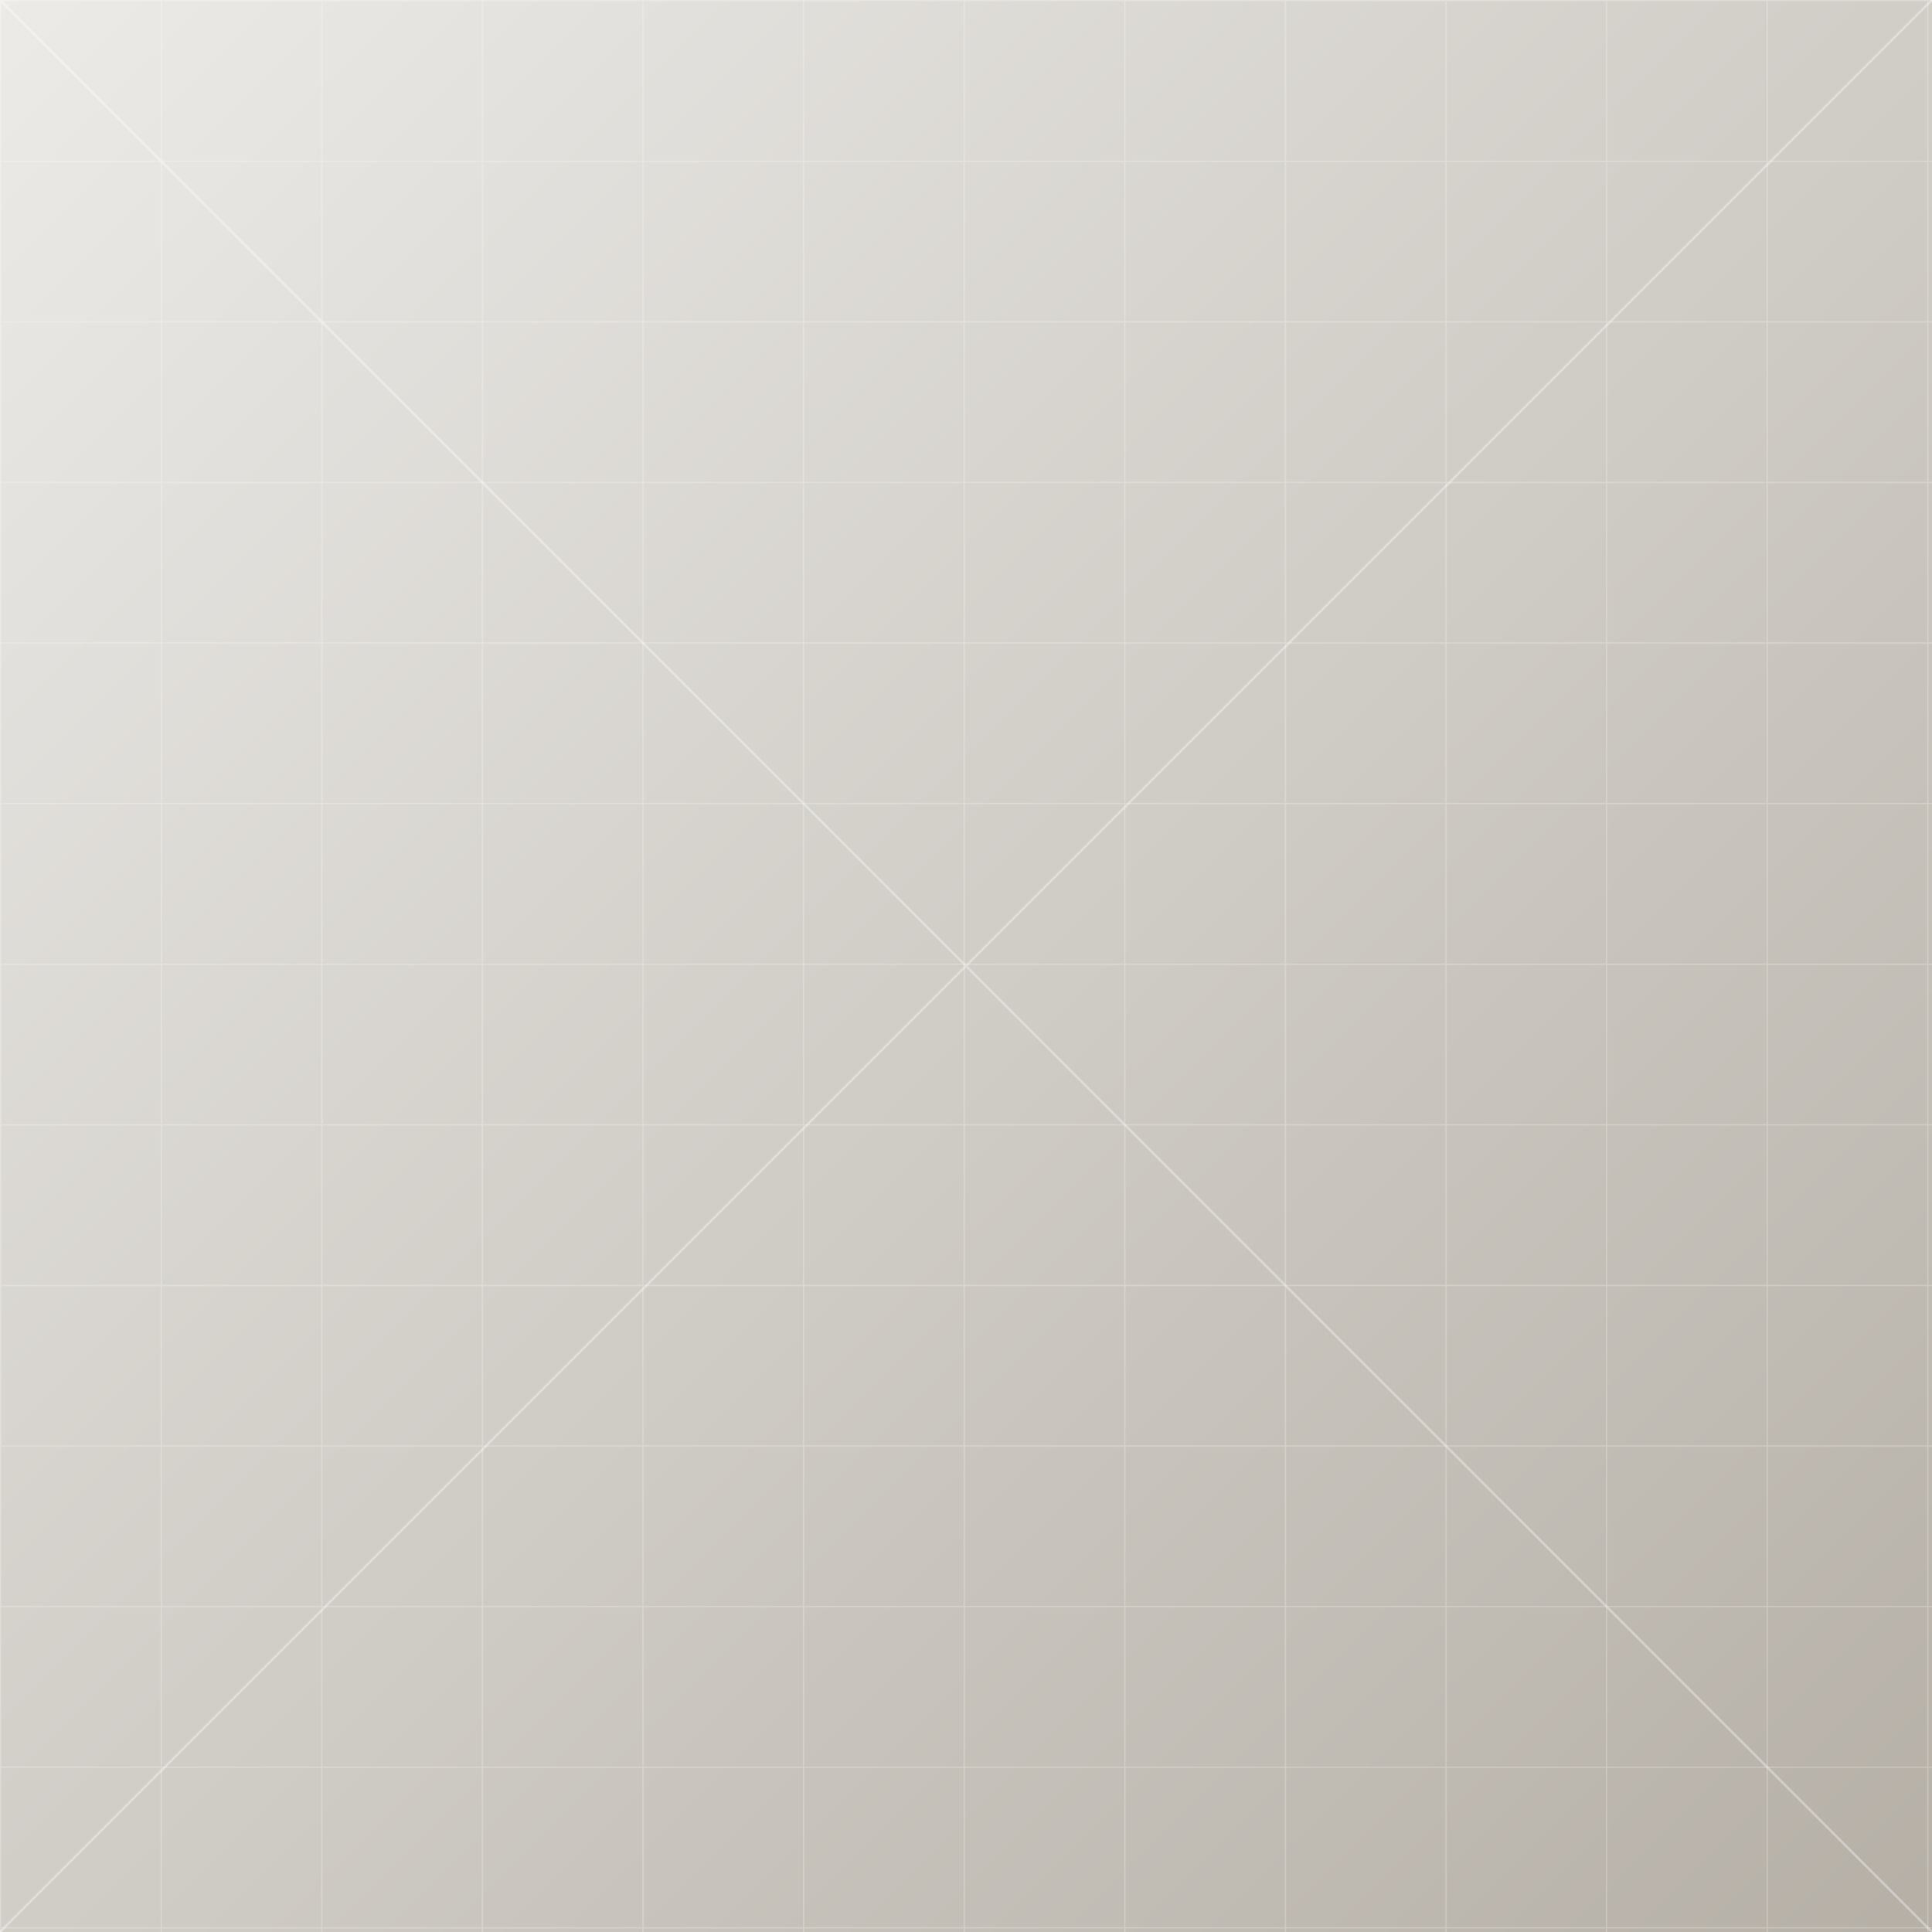
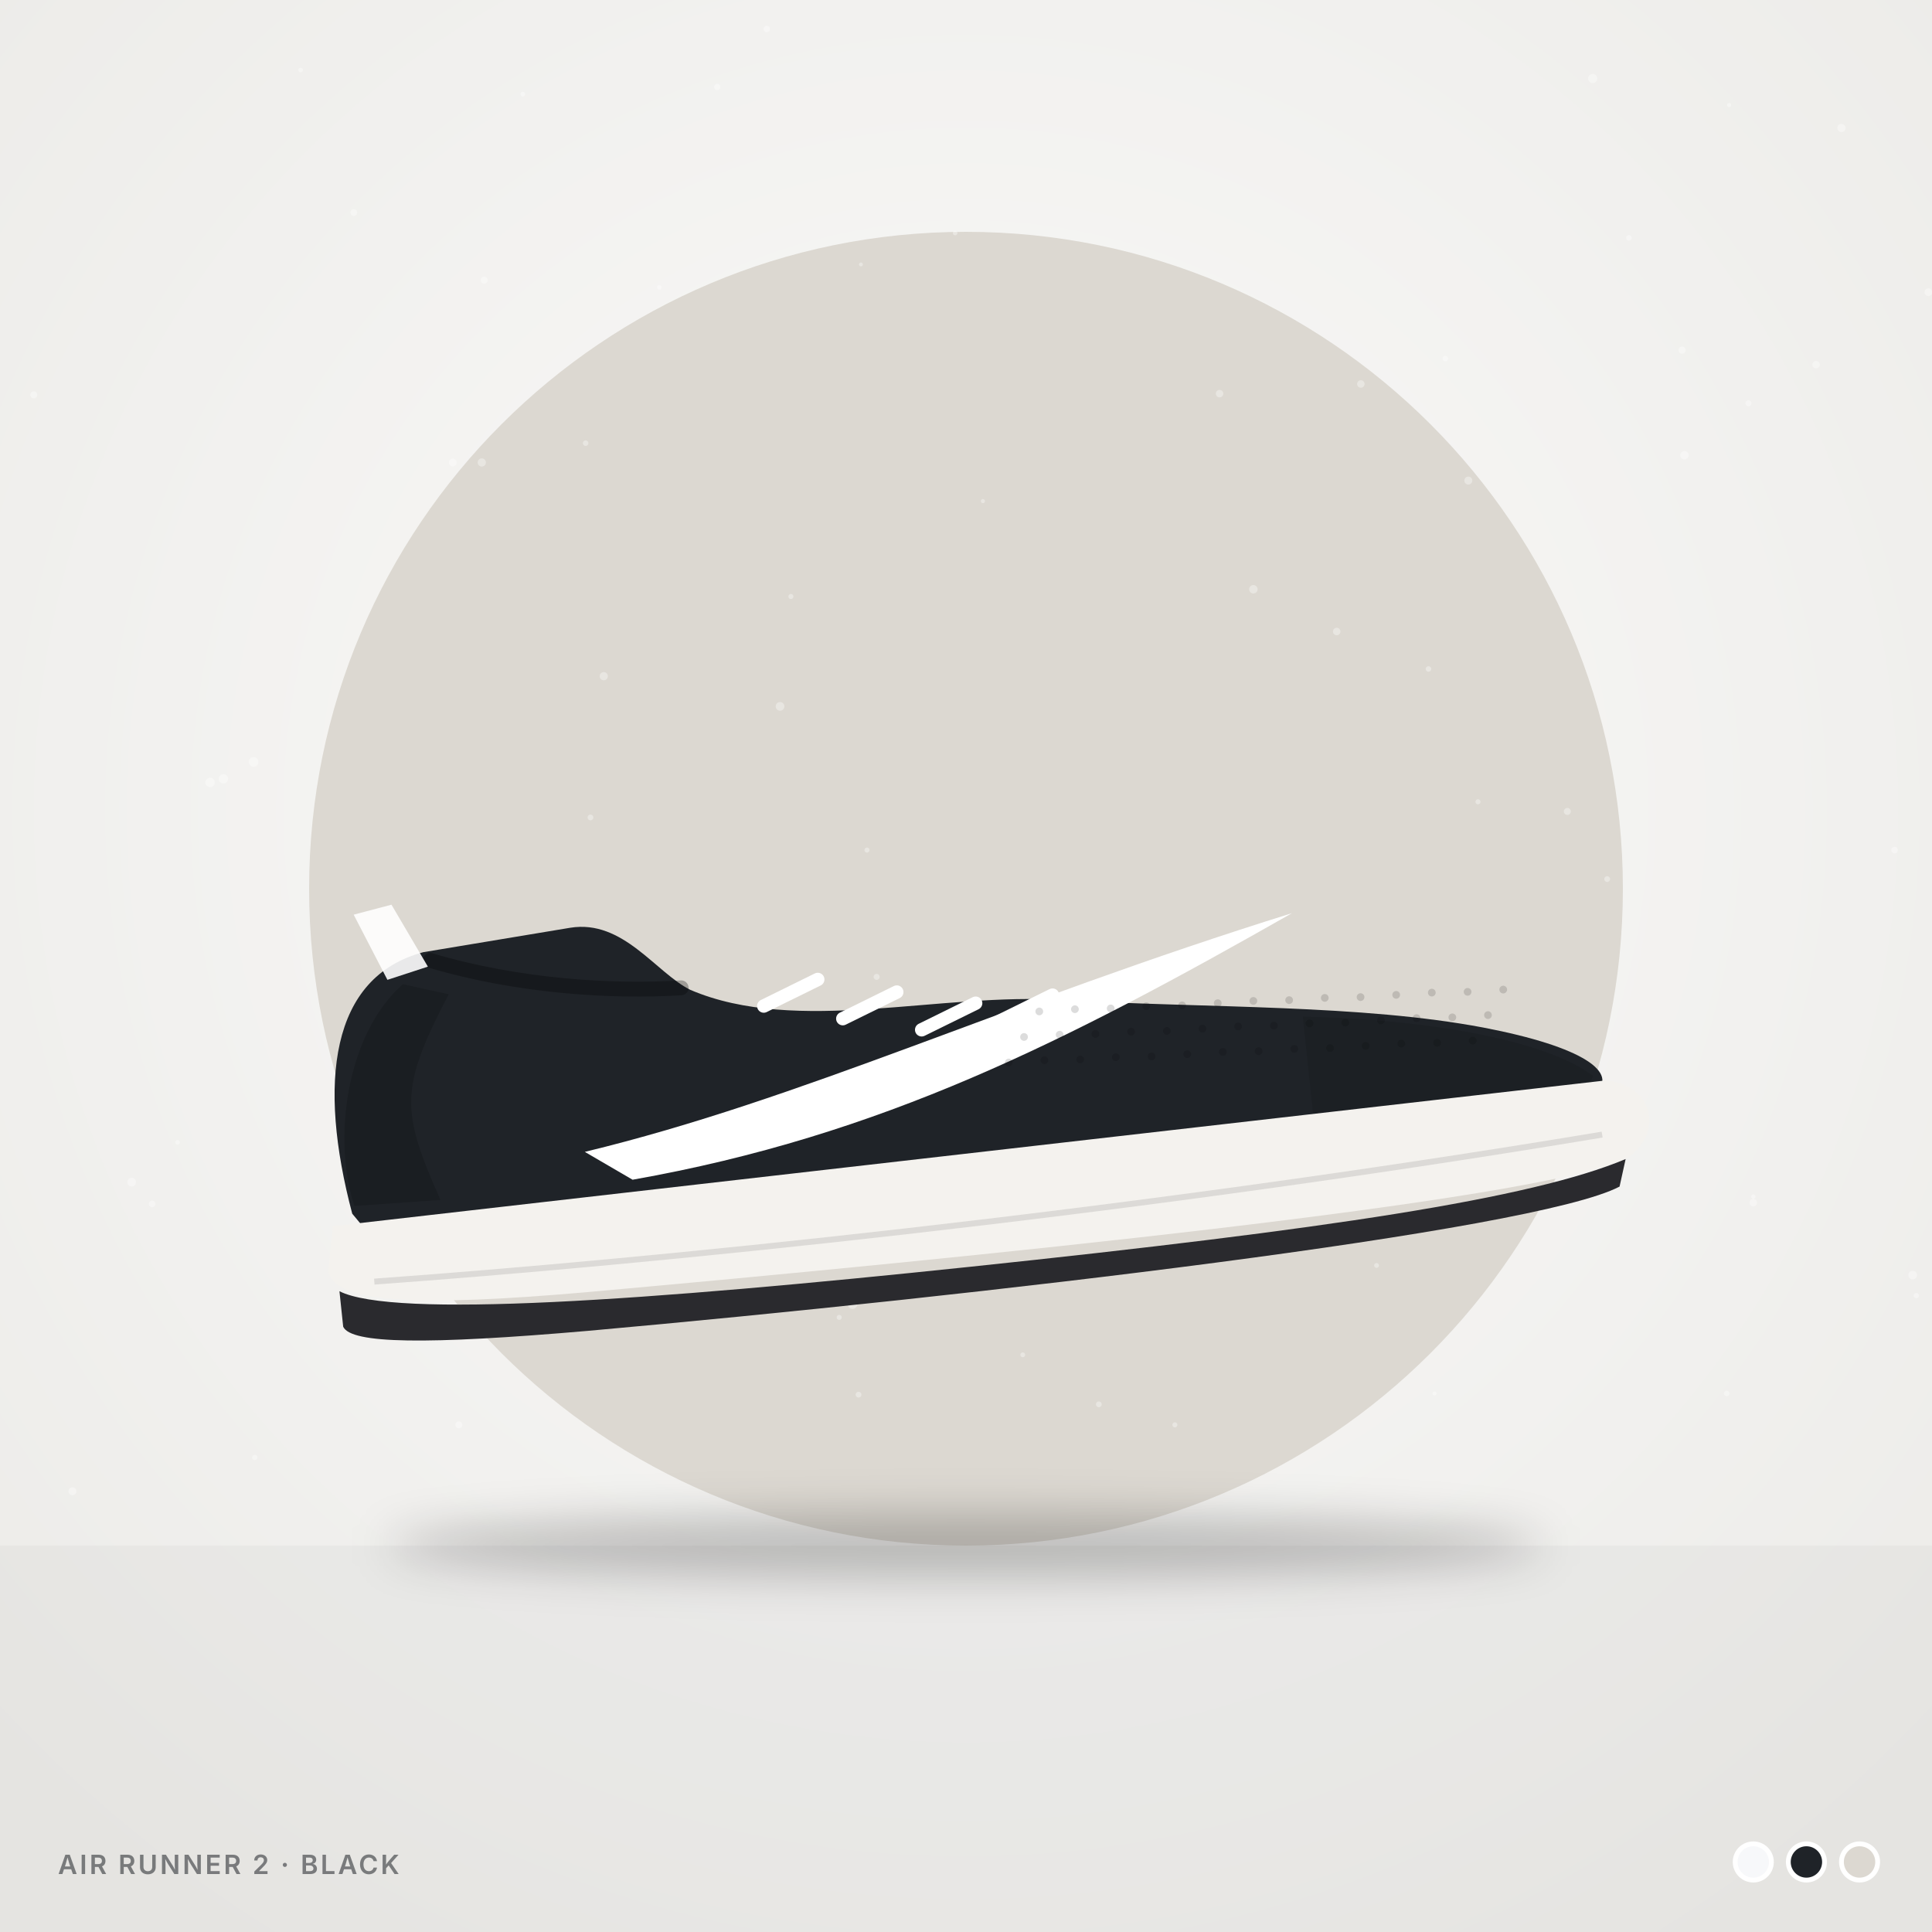
- <svg xmlns="http://www.w3.org/2000/svg" width="1600" height="1600" viewBox="0 0 1600 1600" role="img" aria-label="pdp-1 1600x1600 占位图">
+ <svg xmlns="http://www.w3.org/2000/svg" width="1600" height="1600" viewBox="0 0 1600 1600" role="img" aria-label="Air Runner 2 黑色侧面 (商品主图)">
  <defs>
-     <linearGradient id="g" x1="0" y1="0" x2="1" y2="1">
-       <stop offset="0" stop-color="#ecebe8" />
-       <stop offset="1" stop-color="#b5afa6" />
-     </linearGradient>
-     <pattern id="p" width="133" height="133" patternUnits="userSpaceOnUse">
-       <path d="M133 0H0V133" fill="none" stroke="#ffffff" stroke-opacity=".25" stroke-width="2" />
-     </pattern>
+     <filter id="blur" x="-30%" y="-80%" width="160%" height="260%">
+       <feGaussianBlur stdDeviation="18" />
+     </filter>
+     <radialGradient id="glow" cx=".5" cy=".42" r=".7">
+       <stop offset="0" stop-color="#ffffff" stop-opacity=".75" />
+       <stop offset="1" stop-color="#ffffff" stop-opacity="0" />
+     </radialGradient>
  </defs>
-   <rect width="1600" height="1600" fill="url(#g)" />
-   <rect width="1600" height="1600" fill="url(#p)" />
-   <path d="M0 0L1600 1600M1600 0L0 1600" stroke="#ffffff" stroke-opacity=".35" stroke-width="2" />
-   <g font-family="ui-sans-serif, system-ui, sans-serif" text-anchor="middle" fill="#334155">
+   <rect x="0" y="0" width="1600" height="1600" rx="0" fill="#ecebe8" />
+   <rect x="0" y="0" width="1600" height="1600" rx="0" fill="url(#glow)" />
+   <circle cx="800" cy="736" r="544" fill="#dcd8d1" />
+   <rect x="0" y="1280" width="1600" height="320" rx="0" fill="#000" fill-opacity=".035" />
+   <g>
+     <circle cx="1140" cy="1048" r="2.0" fill="#ffffff" fill-opacity="0.35" />
+     <circle cx="1597" cy="242" r="3.2" fill="#ffffff" fill-opacity="0.35" />
+     <circle cx="147" cy="946" r="1.9" fill="#ffffff" fill-opacity="0.35" />
+     <circle cx="1131" cy="904" r="3.4" fill="#ffffff" fill-opacity="0.35" />
+     <circle cx="706" cy="1080" r="4.0" fill="#ffffff" fill-opacity="0.35" />
+     <circle cx="185" cy="645" r="3.9" fill="#ffffff" fill-opacity="0.35" />
+     <circle cx="1183" cy="554" r="2.3" fill="#ffffff" fill-opacity="0.35" />
+     <circle cx="1525" cy="106" r="3.4" fill="#ffffff" fill-opacity="0.35" />
+     <circle cx="1349" cy="197" r="2.3" fill="#ffffff" fill-opacity="0.35" />
+     <circle cx="489" cy="677" r="2.4" fill="#ffffff" fill-opacity="0.35" />
+     <circle cx="1430" cy="1154" r="2.3" fill="#ffffff" fill-opacity="0.35" />
+     <circle cx="1432" cy="87" r="1.7" fill="#ffffff" fill-opacity="0.35" />
+     <circle cx="1064" cy="997" r="3.5" fill="#ffffff" fill-opacity="0.35" />
+     <circle cx="1587" cy="1073" r="2.2" fill="#ffffff" fill-opacity="0.35" />
+     <circle cx="1188" cy="1154" r="1.7" fill="#ffffff" fill-opacity="0.35" />
+     <circle cx="791" cy="193" r="1.9" fill="#ffffff" fill-opacity="0.35" />
+     <circle cx="767" cy="837" r="3.9" fill="#ffffff" fill-opacity="0.35" />
+     <circle cx="210" cy="631" r="4.0" fill="#ffffff" fill-opacity="0.35" />
+     <circle cx="1224" cy="664" r="2.1" fill="#ffffff" fill-opacity="0.35" />
+     <circle cx="1010" cy="326" r="3.1" fill="#ffffff" fill-opacity="0.35" />
+     <circle cx="1038" cy="488" r="3.5" fill="#ffffff" fill-opacity="0.35" />
+     <circle cx="646" cy="585" r="3.6" fill="#ffffff" fill-opacity="0.35" />
+     <circle cx="401" cy="232" r="2.9" fill="#ffffff" fill-opacity="0.35" />
+     <circle cx="695" cy="1091" r="2.1" fill="#ffffff" fill-opacity="0.35" />
+     <circle cx="594" cy="72" r="2.6" fill="#ffffff" fill-opacity="0.35" />
+     <circle cx="500" cy="560" r="3.4" fill="#ffffff" fill-opacity="0.35" />
+     <circle cx="60" cy="1235" r="3.3" fill="#ffffff" fill-opacity="0.35" />
+     <circle cx="1298" cy="672" r="2.9" fill="#ffffff" fill-opacity="0.35" />
+     <circle cx="655" cy="494" r="2.1" fill="#ffffff" fill-opacity="0.35" />
+     <circle cx="485" cy="367" r="2.3" fill="#ffffff" fill-opacity="0.35" />
+     <circle cx="1452" cy="996" r="3.1" fill="#ffffff" fill-opacity="0.35" />
+     <circle cx="28" cy="327" r="2.9" fill="#ffffff" fill-opacity="0.35" />
+     <circle cx="1107" cy="523" r="3.1" fill="#ffffff" fill-opacity="0.35" />
+     <circle cx="1448" cy="334" r="2.5" fill="#ffffff" fill-opacity="0.35" />
+     <circle cx="1216" cy="398" r="3.3" fill="#ffffff" fill-opacity="0.35" />
+     <circle cx="635" cy="24" r="2.7" fill="#ffffff" fill-opacity="0.35" />
+     <circle cx="109" cy="979" r="3.6" fill="#ffffff" fill-opacity="0.35" />
+     <circle cx="847" cy="1122" r="2.0" fill="#ffffff" fill-opacity="0.35" />
+     <circle cx="713" cy="219" r="1.6" fill="#ffffff" fill-opacity="0.35" />
+     <circle cx="1319" cy="65" r="3.8" fill="#ffffff" fill-opacity="0.35" />
+     <circle cx="891" cy="874" r="1.6" fill="#ffffff" fill-opacity="0.35" />
+     <circle cx="1452" cy="991" r="1.8" fill="#ffffff" fill-opacity="0.35" />
+     <circle cx="293" cy="176" r="2.8" fill="#ffffff" fill-opacity="0.35" />
+     <circle cx="126" cy="997" r="2.7" fill="#ffffff" fill-opacity="0.35" />
+     <circle cx="1127" cy="318" r="3.1" fill="#ffffff" fill-opacity="0.35" />
+     <circle cx="726" cy="809" r="2.5" fill="#ffffff" fill-opacity="0.35" />
+     <circle cx="1584" cy="1056" r="3.6" fill="#ffffff" fill-opacity="0.35" />
+     <circle cx="546" cy="238" r="1.9" fill="#ffffff" fill-opacity="0.35" />
+     <circle cx="211" cy="1207" r="2.2" fill="#ffffff" fill-opacity="0.35" />
+     <circle cx="1393" cy="290" r="3.0" fill="#ffffff" fill-opacity="0.35" />
+     <circle cx="399" cy="383" r="3.4" fill="#ffffff" fill-opacity="0.35" />
+     <circle cx="973" cy="1180" r="2.1" fill="#ffffff" fill-opacity="0.35" />
+     <circle cx="433" cy="78" r="2.0" fill="#ffffff" fill-opacity="0.35" />
+     <circle cx="1569" cy="704" r="2.7" fill="#ffffff" fill-opacity="0.35" />
+     <circle cx="545" cy="948" r="3.2" fill="#ffffff" fill-opacity="0.35" />
+     <circle cx="249" cy="58" r="1.9" fill="#ffffff" fill-opacity="0.35" />
+     <circle cx="1307" cy="915" r="2.1" fill="#ffffff" fill-opacity="0.35" />
+     <circle cx="375" cy="383" r="3.2" fill="#ffffff" fill-opacity="0.35" />
+     <circle cx="1197" cy="297" r="2.3" fill="#ffffff" fill-opacity="0.35" />
+     <circle cx="380" cy="1180" r="2.9" fill="#ffffff" fill-opacity="0.35" />
+     <circle cx="1504" cy="302" r="3.1" fill="#ffffff" fill-opacity="0.35" />
+     <circle cx="910" cy="1163" r="2.4" fill="#ffffff" fill-opacity="0.35" />
+     <circle cx="366" cy="1021" r="3.9" fill="#ffffff" fill-opacity="0.35" />
+     <circle cx="814" cy="415" r="1.7" fill="#ffffff" fill-opacity="0.35" />
+     <circle cx="711" cy="1155" r="2.4" fill="#ffffff" fill-opacity="0.35" />
+     <circle cx="718" cy="704" r="2.1" fill="#ffffff" fill-opacity="0.35" />
+     <circle cx="174" cy="648" r="3.9" fill="#ffffff" fill-opacity="0.35" />
+     <circle cx="1395" cy="377" r="3.5" fill="#ffffff" fill-opacity="0.35" />
+     <circle cx="1331" cy="728" r="2.4" fill="#ffffff" fill-opacity="0.35" />
+     <circle cx="313" cy="878" r="3.2" fill="#ffffff" fill-opacity="0.35" />
+   </g>
+   <ellipse cx="800.0" cy="1280.0" rx="480.0" ry="26" fill="#000" fill-opacity="0.22" filter="url(#blur)" />
+   <g transform="translate(800.0 896) rotate(-6) scale(1.230769 1.230769) translate(-530 -300)">
+     <path d="M110 345 C96 255 112 185 176 175 L276 169 C312 167 330 205 352 219 C420 257 520 238 600 252 C700 268 800 276 880 300 C946 320 968 340 950 352 L120 360 Z" fill="#1f2328" />
+     <path d="M180 181 C238 205 300 215 346 217" fill="none" stroke="#000" stroke-opacity=".28" stroke-width="10" stroke-linecap="round" />
+     <path d="M112 340 C102 295 118 225 160 195 L190 205 C150 265 150 280 170 342 Z" fill="#000" fill-opacity=".16" />
+     <path d="M760 280 C840 290 920 312 950 340 L944 352 L760 356 Z" fill="#000" fill-opacity=".10" />
+     <path d="M270 320 C420 300 560 250 760 210 C600 280 470 330 300 342 Z" fill="#ffffff" />
+     <path d="M400 235 l38 -14" stroke="#ffffff" stroke-width="9" stroke-linecap="round" />
+     <path d="M452 249 l38 -14" stroke="#ffffff" stroke-width="9" stroke-linecap="round" />
+     <path d="M504 262 l38 -14" stroke="#ffffff" stroke-width="9" stroke-linecap="round" />
+     <path d="M556 262 l38 -14" stroke="#ffffff" stroke-width="9" stroke-linecap="round" />
+     <path d="M608 262 l38 -14" stroke="#ffffff" stroke-width="9" stroke-linecap="round" />
+     <circle cx="560" cy="290" r="2.6" fill="#000" fill-opacity=".14" />
+     <circle cx="572" cy="274" r="2.6" fill="#000" fill-opacity=".14" />
+     <circle cx="584" cy="258" r="2.6" fill="#000" fill-opacity=".14" />
+     <circle cx="584" cy="291" r="2.6" fill="#000" fill-opacity=".14" />
+     <circle cx="596" cy="275" r="2.6" fill="#000" fill-opacity=".14" />
+     <circle cx="608" cy="259" r="2.6" fill="#000" fill-opacity=".14" />
+     <circle cx="608" cy="293" r="2.6" fill="#000" fill-opacity=".14" />
+     <circle cx="620" cy="277" r="2.6" fill="#000" fill-opacity=".14" />
+     <circle cx="632" cy="261" r="2.6" fill="#000" fill-opacity=".14" />
+     <circle cx="632" cy="294" r="2.6" fill="#000" fill-opacity=".14" />
+     <circle cx="644" cy="278" r="2.6" fill="#000" fill-opacity=".14" />
+     <circle cx="656" cy="262" r="2.6" fill="#000" fill-opacity=".14" />
+     <circle cx="656" cy="296" r="2.6" fill="#000" fill-opacity=".14" />
+     <circle cx="668" cy="280" r="2.6" fill="#000" fill-opacity=".14" />
+     <circle cx="680" cy="264" r="2.6" fill="#000" fill-opacity=".14" />
+     <circle cx="680" cy="297" r="2.6" fill="#000" fill-opacity=".14" />
+     <circle cx="692" cy="281" r="2.6" fill="#000" fill-opacity=".14" />
+     <circle cx="704" cy="265" r="2.6" fill="#000" fill-opacity=".14" />
+     <circle cx="704" cy="298" r="2.6" fill="#000" fill-opacity=".14" />
+     <circle cx="716" cy="282" r="2.6" fill="#000" fill-opacity=".14" />
+     <circle cx="728" cy="266" r="2.6" fill="#000" fill-opacity=".14" />
+     <circle cx="728" cy="300" r="2.6" fill="#000" fill-opacity=".14" />
+     <circle cx="740" cy="284" r="2.6" fill="#000" fill-opacity=".14" />
+     <circle cx="752" cy="268" r="2.6" fill="#000" fill-opacity=".14" />
+     <circle cx="752" cy="301" r="2.6" fill="#000" fill-opacity=".14" />
+     <circle cx="764" cy="285" r="2.6" fill="#000" fill-opacity=".14" />
+     <circle cx="776" cy="269" r="2.6" fill="#000" fill-opacity=".14" />
+     <circle cx="776" cy="303" r="2.6" fill="#000" fill-opacity=".14" />
+     <circle cx="788" cy="287" r="2.6" fill="#000" fill-opacity=".14" />
+     <circle cx="800" cy="271" r="2.6" fill="#000" fill-opacity=".14" />
+     <circle cx="800" cy="304" r="2.6" fill="#000" fill-opacity=".14" />
+     <circle cx="812" cy="288" r="2.6" fill="#000" fill-opacity=".14" />
+     <circle cx="824" cy="272" r="2.6" fill="#000" fill-opacity=".14" />
+     <circle cx="824" cy="305" r="2.6" fill="#000" fill-opacity=".14" />
+     <circle cx="836" cy="289" r="2.6" fill="#000" fill-opacity=".14" />
+     <circle cx="848" cy="273" r="2.6" fill="#000" fill-opacity=".14" />
+     <circle cx="848" cy="307" r="2.6" fill="#000" fill-opacity=".14" />
+     <circle cx="860" cy="291" r="2.6" fill="#000" fill-opacity=".14" />
+     <circle cx="872" cy="275" r="2.6" fill="#000" fill-opacity=".14" />
+     <circle cx="872" cy="308" r="2.6" fill="#000" fill-opacity=".14" />
+     <circle cx="884" cy="292" r="2.6" fill="#000" fill-opacity=".14" />
+     <circle cx="896" cy="276" r="2.6" fill="#000" fill-opacity=".14" />
+     <path d="M96 352 L958 344 C990 350 994 384 966 398 C900 420 520 418 260 414 C150 412 92 404 90 382 Z" fill="#f4f2ee" />
+     <path d="M120 392 C300 398 620 400 952 380" fill="none" stroke="#000" stroke-opacity=".10" stroke-width="4" />
+     <path d="M96 396 C130 418 300 424 520 424 C760 424 900 418 966 398 L960 416 C900 440 520 444 260 440 C150 438 100 432 96 420 Z" fill="#2a2a2e" />
+     <path d="M150 191 l-18 -46 l26 -4 l20 44z" fill="#ffffff" fill-opacity=".9" />
+   </g>
+   <circle cx="1540" cy="1542" r="15" fill="#dcd8d1" stroke="#ffffff" stroke-width="4" />
+   <circle cx="1496" cy="1542" r="15" fill="#1f2328" stroke="#ffffff" stroke-width="4" />
+   <circle cx="1452" cy="1542" r="15" fill="#f7f8fa" stroke="#ffffff" stroke-width="4" />
+   <g font-family="Inter, ui-sans-serif, system-ui, -apple-system, PingFang SC, sans-serif">
+     <text x="48" y="1552" font-size="22" font-weight="600" fill="#1f2328" text-anchor="start" fill-opacity=".55" letter-spacing="2">AIR RUNNER 2 · BLACK</text>
  </g>
</svg>
